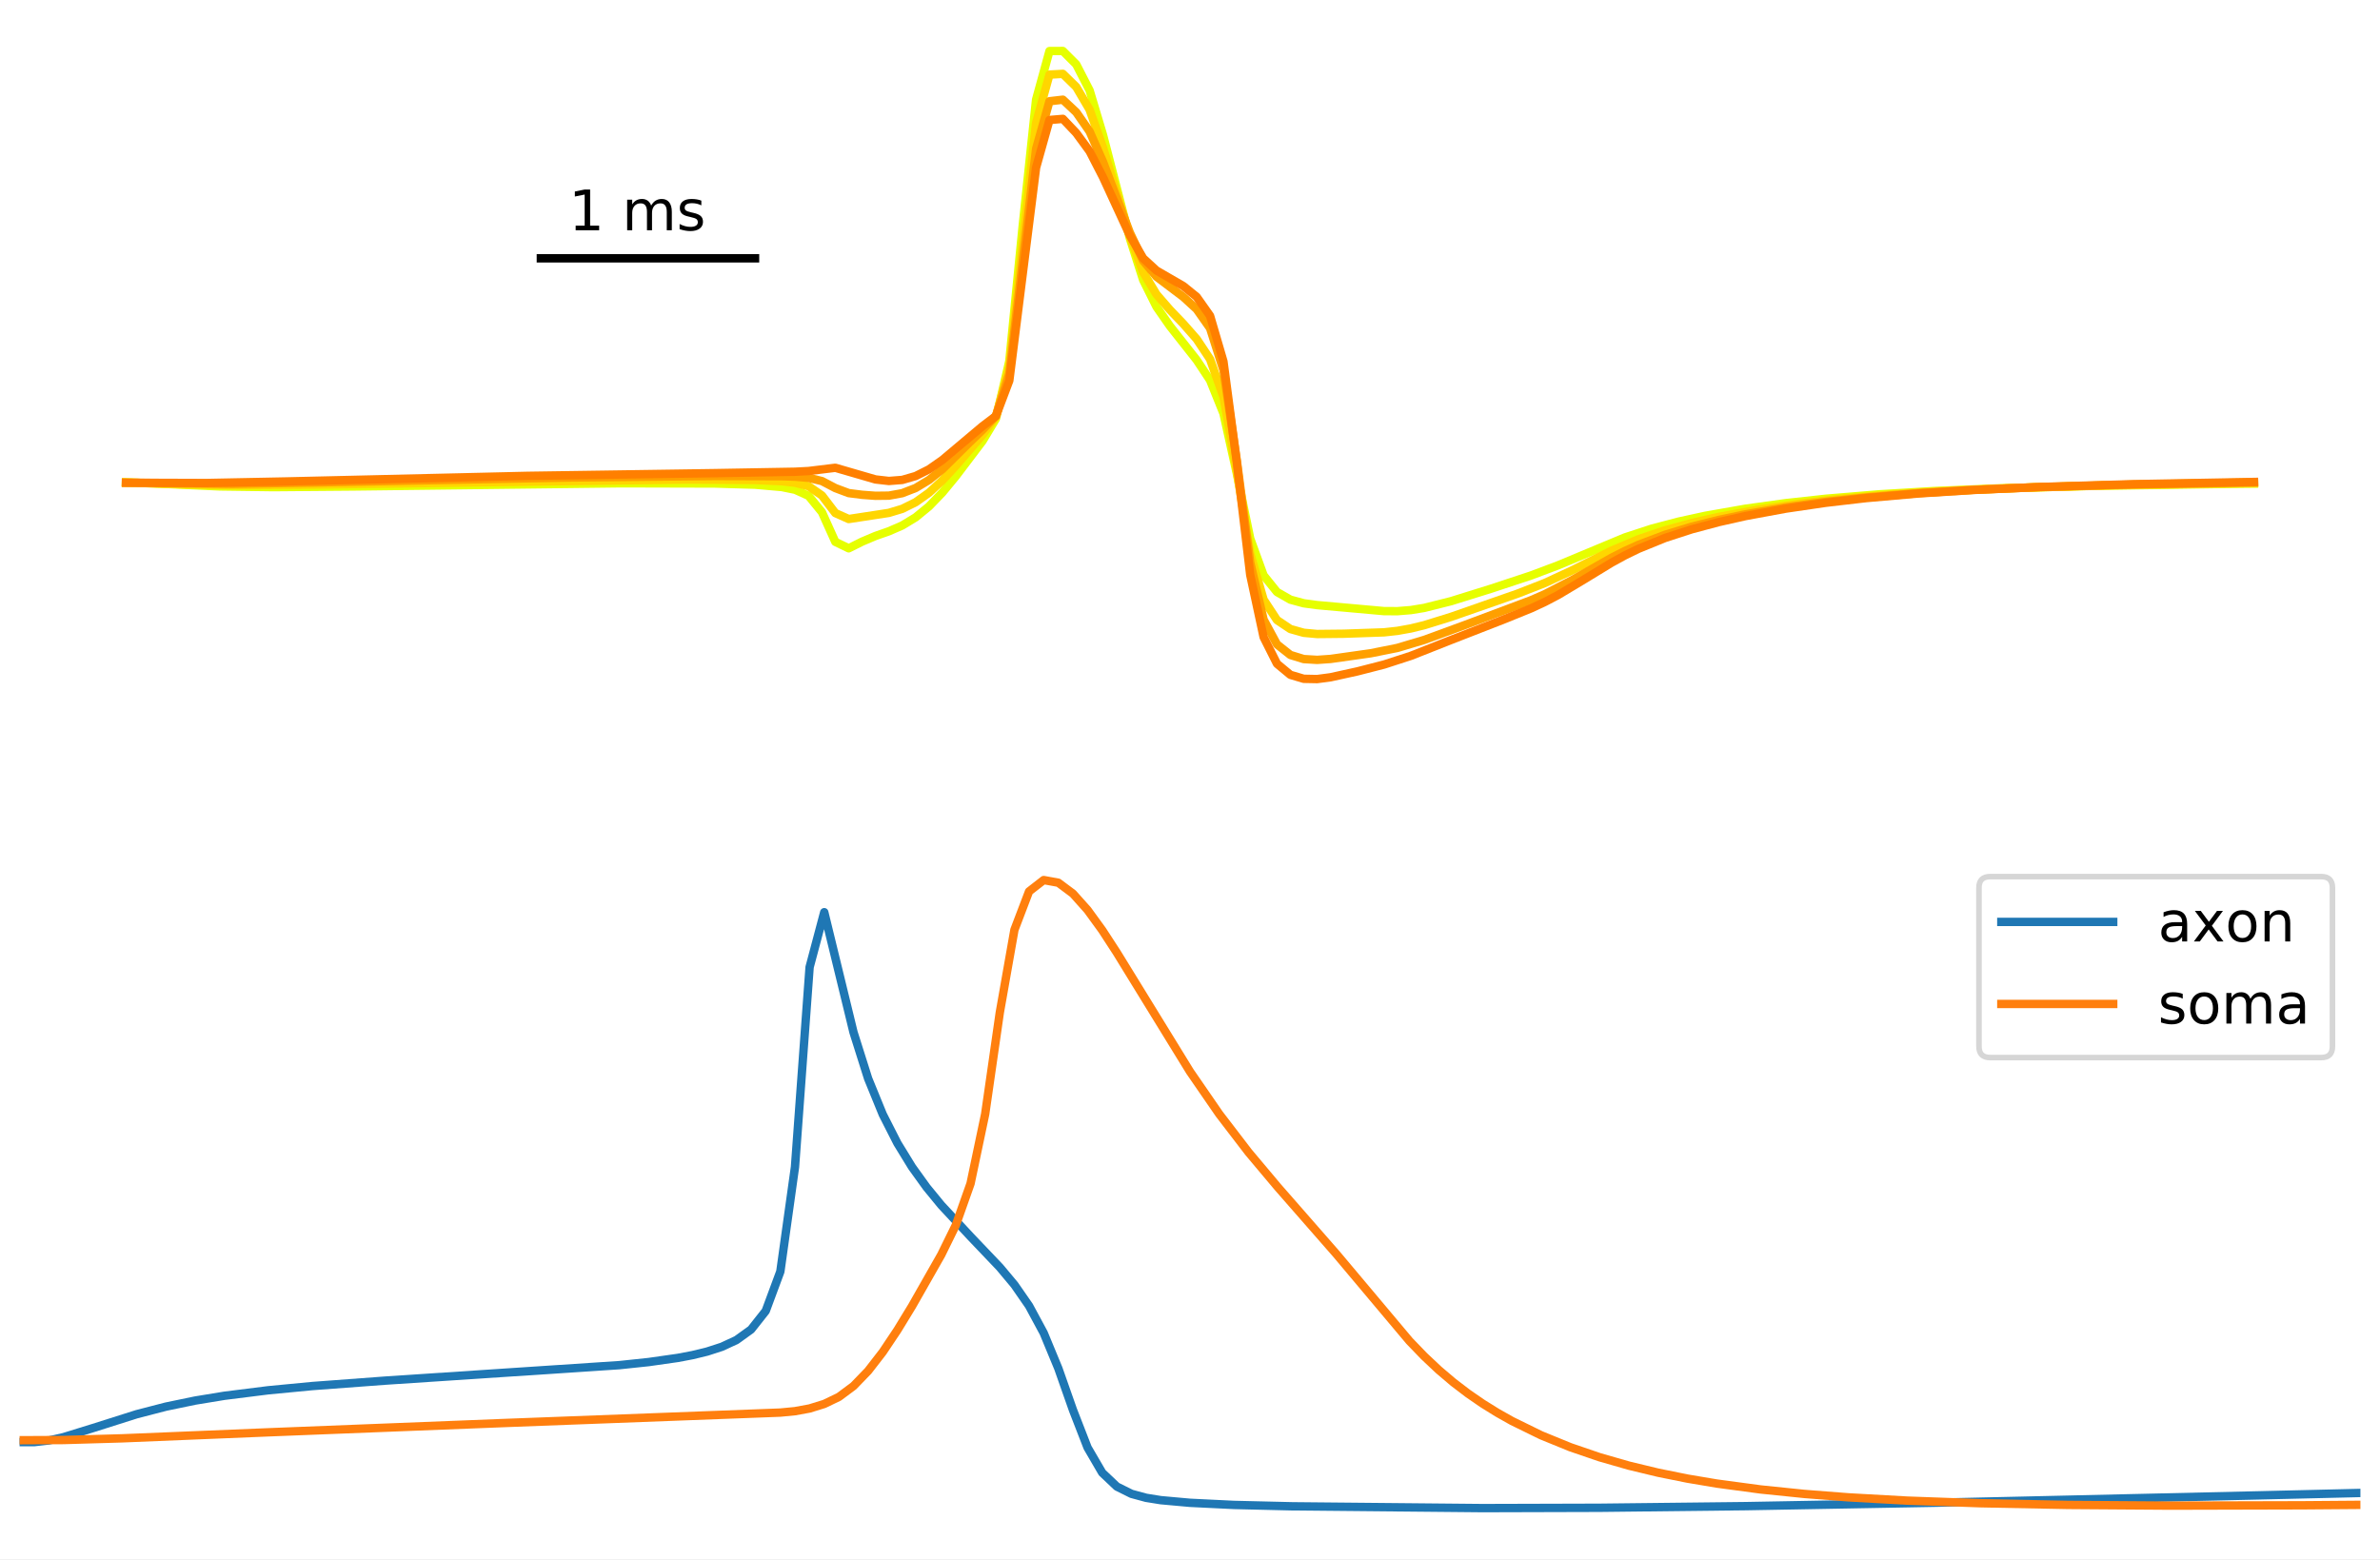
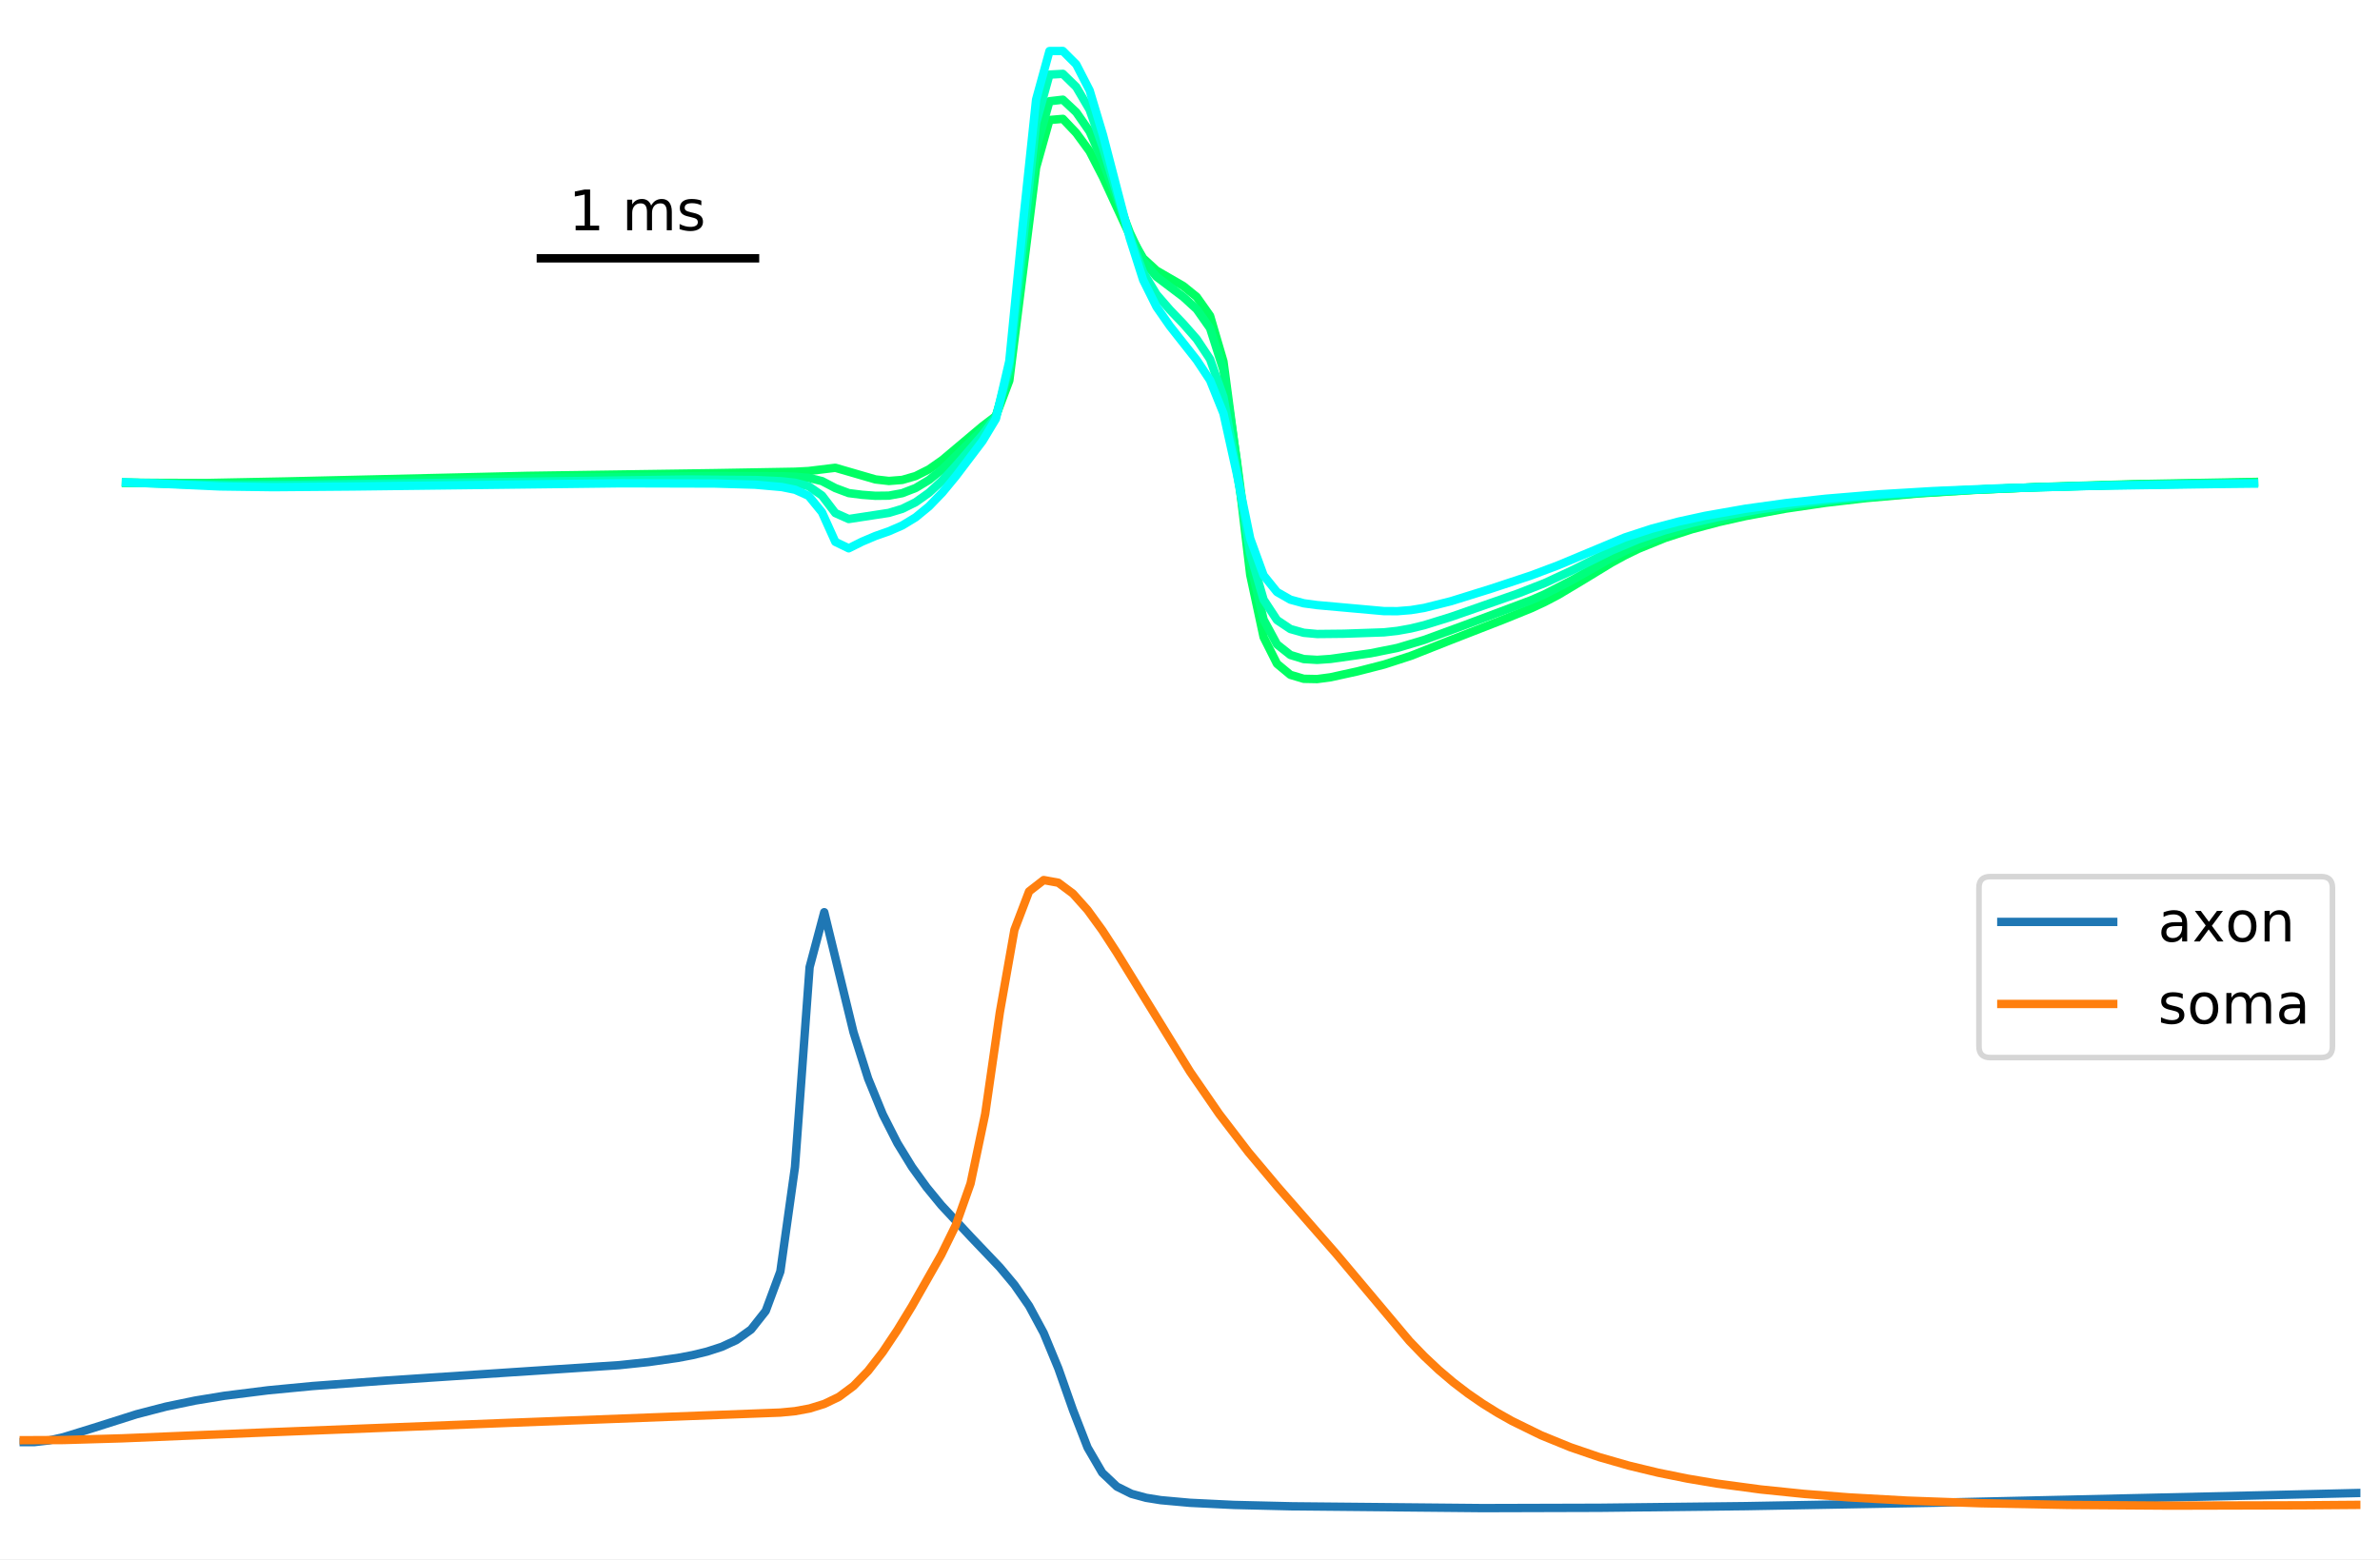
<svg xmlns="http://www.w3.org/2000/svg" xmlns:xlink="http://www.w3.org/1999/xlink" height="278.8pt" version="1.1" viewBox="0 0 425.5 278.8" width="425.5pt">
  <defs>
    <style type="text/css">
*{stroke-linecap:butt;stroke-linejoin:round;}
  </style>
  </defs>
  <g id="figure_1">
    <g id="patch_1">
      <path d="M 0 278.8  L 425.5 278.8  L 425.5 0  L 0 0  z " style="fill:#ffffff;" />
    </g>
    <g id="axes_1">
      <g id="line2d_1">
-         <path clip-path="url(#pff737ef79a)" d="M 22.523 86.265  L 27.308 86.432  L 39.272 86.982  L 48.843 87.112  L 63.2 86.993  L 111.056 86.421  L 127.806 86.464  L 134.984 86.672  L 139.77 87.091  L 142.163 87.579  L 144.555 88.662  L 146.948 91.587  L 149.341 96.892  L 151.734 98.049  L 154.127 96.855  L 156.519 95.842  L 158.912 95.005  L 161.305 93.964  L 163.698 92.512  L 166.09 90.551  L 168.483 88.069  L 170.876 85.165  L 175.662 78.852  L 178.054 74.88  L 180.447 64.561  L 182.84 40.383  L 185.233 17.816  L 187.626 9.129  L 190.018 9.116  L 192.411 11.511  L 194.804 16.163  L 197.197 24.14  L 201.982 42.58  L 204.375 50.063  L 206.768 54.871  L 209.161 58.309  L 213.946 64.378  L 216.339 67.989  L 218.732 73.928  L 221.125 84.731  L 223.518 96.311  L 225.91 102.886  L 228.303 105.861  L 230.696 107.229  L 233.089 107.88  L 235.482 108.204  L 247.446 109.279  L 249.838 109.289  L 252.231 109.096  L 254.624 108.706  L 259.41 107.505  L 266.588 105.268  L 273.766 102.893  L 278.552 101.091  L 290.516 96.103  L 295.301 94.538  L 300.087 93.276  L 304.873 92.235  L 312.051 90.971  L 319.229 89.974  L 326.408 89.184  L 335.979 88.388  L 345.55 87.816  L 357.514 87.321  L 374.264 86.883  L 398.192 86.53  L 402.977 86.482  L 402.977 86.482  " style="fill:none;stroke:#e6ff00;stroke-linecap:square;stroke-width:1.5;" />
+         <path clip-path="url(#p38757d6bb2)" d="M 22.523 86.324  L 36.88 86.372  L 51.236 86.089  L 94.307 85.091  L 127.806 84.605  L 142.163 84.355  L 144.555 84.23  L 149.341 83.647  L 156.519 85.732  L 158.912 86.007  L 161.305 85.82  L 163.698 85.127  L 166.09 83.925  L 168.483 82.252  L 175.662 76.209  L 178.054 74.399  L 180.447 68.055  L 185.233 29.978  L 187.626 21.457  L 190.018 21.256  L 192.411 23.782  L 194.804 27.047  L 197.197 31.697  L 201.982 42.071  L 204.375 46.184  L 206.768 48.383  L 211.554 51.151  L 213.946 53.088  L 216.339 56.479  L 218.732 64.643  L 221.125 82.706  L 223.518 102.805  L 225.91 113.929  L 228.303 118.687  L 230.696 120.671  L 233.089 121.384  L 235.482 121.43  L 237.874 121.112  L 242.66 120.06  L 247.446 118.832  L 252.231 117.28  L 259.41 114.443  L 268.981 110.713  L 273.766 108.771  L 276.159 107.657  L 278.552 106.404  L 283.337 103.536  L 288.123 100.617  L 290.516 99.31  L 292.909 98.143  L 297.694 96.195  L 302.48 94.642  L 307.265 93.364  L 312.051 92.288  L 319.229 90.961  L 326.408 89.907  L 333.586 89.073  L 343.157 88.231  L 352.729 87.621  L 364.693 87.08  L 381.442 86.579  L 402.977 86.181  L 402.977 86.181  " style="fill:none;stroke:#00ff63;stroke-linecap:square;stroke-width:1.5;" />
      </g>
      <g id="line2d_2">
-         <path clip-path="url(#pff737ef79a)" d="M 22.523 86.288  L 32.094 86.584  L 41.665 86.768  L 53.629 86.697  L 123.02 85.744  L 134.984 85.838  L 139.77 86.059  L 142.163 86.33  L 144.555 86.94  L 146.948 88.603  L 149.341 91.744  L 151.734 92.813  L 158.912 91.713  L 161.305 90.991  L 163.698 89.809  L 166.09 88.109  L 168.483 85.903  L 170.876 83.298  L 175.662 77.766  L 178.054 74.535  L 180.447 65.612  L 185.233 21.99  L 187.626 13.339  L 190.018 13.208  L 192.411 15.544  L 194.804 19.613  L 197.197 26.386  L 201.982 42.225  L 204.375 48.683  L 206.768 52.651  L 209.161 55.408  L 211.554 57.907  L 213.946 60.634  L 216.339 64.233  L 218.732 70.977  L 221.125 84.309  L 223.518 98.964  L 225.91 107.231  L 228.303 110.88  L 230.696 112.482  L 233.089 113.156  L 235.482 113.374  L 240.267 113.323  L 247.446 113.074  L 249.838 112.81  L 252.231 112.381  L 254.624 111.797  L 259.41 110.314  L 271.373 106.134  L 276.159 104.265  L 280.945 102.05  L 288.123 98.463  L 292.909 96.438  L 297.694 94.821  L 302.48 93.514  L 307.265 92.432  L 314.444 91.111  L 321.622 90.065  L 328.801 89.236  L 338.372 88.4  L 347.943 87.798  L 359.907 87.272  L 376.657 86.798  L 398.192 86.435  L 402.977 86.377  L 402.977 86.377  " style="fill:none;stroke:#ffd600;stroke-linecap:square;stroke-width:1.5;" />
+         <path clip-path="url(#p38757d6bb2)" d="M 22.523 86.308  L 41.665 86.517  L 56.022 86.286  L 101.485 85.395  L 127.806 85.122  L 139.77 85.159  L 142.163 85.242  L 144.555 85.446  L 146.948 86.025  L 149.341 87.278  L 151.734 88.175  L 154.127 88.48  L 156.519 88.657  L 158.912 88.629  L 161.305 88.191  L 163.698 87.265  L 166.09 85.827  L 168.483 83.904  L 173.269 79.169  L 175.662 76.865  L 178.054 74.35  L 180.447 66.815  L 185.233 26.634  L 187.626 18.104  L 190.018 17.825  L 192.411 20.069  L 194.804 23.506  L 197.197 28.938  L 201.982 41.553  L 204.375 46.625  L 206.768 49.484  L 211.554 53.097  L 213.946 55.289  L 216.339 58.69  L 218.732 66.187  L 221.125 82.373  L 223.518 100.584  L 225.91 110.798  L 228.303 115.227  L 230.696 117.119  L 233.089 117.855  L 235.482 117.998  L 237.874 117.832  L 245.053 116.818  L 249.838 115.858  L 254.624 114.429  L 261.802 111.8  L 273.766 107.314  L 276.159 106.266  L 280.945 103.806  L 288.123 99.733  L 290.516 98.522  L 292.909 97.438  L 297.694 95.624  L 302.48 94.172  L 307.265 92.976  L 312.051 91.968  L 319.229 90.724  L 326.408 89.737  L 333.586 88.957  L 343.157 88.172  L 352.729 87.604  L 364.693 87.102  L 381.442 86.64  L 402.977 86.274  L 402.977 86.274  " style="fill:none;stroke:#00ff7d;stroke-linecap:square;stroke-width:1.5;" />
      </g>
      <g id="line2d_3">
-         <path clip-path="url(#pff737ef79a)" d="M 22.523 86.308  L 41.665 86.517  L 56.022 86.286  L 101.485 85.395  L 127.806 85.122  L 139.77 85.159  L 142.163 85.242  L 144.555 85.446  L 146.948 86.025  L 149.341 87.278  L 151.734 88.175  L 154.127 88.48  L 156.519 88.657  L 158.912 88.629  L 161.305 88.191  L 163.698 87.265  L 166.09 85.827  L 168.483 83.904  L 173.269 79.169  L 175.662 76.865  L 178.054 74.35  L 180.447 66.815  L 185.233 26.634  L 187.626 18.104  L 190.018 17.825  L 192.411 20.069  L 194.804 23.506  L 197.197 28.938  L 201.982 41.553  L 204.375 46.625  L 206.768 49.484  L 211.554 53.097  L 213.946 55.289  L 216.339 58.69  L 218.732 66.187  L 221.125 82.373  L 223.518 100.584  L 225.91 110.798  L 228.303 115.227  L 230.696 117.119  L 233.089 117.855  L 235.482 117.998  L 237.874 117.832  L 245.053 116.818  L 249.838 115.858  L 254.624 114.429  L 261.802 111.8  L 273.766 107.314  L 276.159 106.266  L 280.945 103.806  L 288.123 99.733  L 290.516 98.522  L 292.909 97.438  L 297.694 95.624  L 302.48 94.172  L 307.265 92.976  L 312.051 91.968  L 319.229 90.724  L 326.408 89.737  L 333.586 88.957  L 343.157 88.172  L 352.729 87.604  L 364.693 87.102  L 381.442 86.64  L 402.977 86.274  L 402.977 86.274  " style="fill:none;stroke:#ffa000;stroke-linecap:square;stroke-width:1.5;" />
+         <path clip-path="url(#p38757d6bb2)" d="M 22.523 86.288  L 32.094 86.584  L 41.665 86.768  L 53.629 86.697  L 123.02 85.744  L 134.984 85.838  L 139.77 86.059  L 142.163 86.33  L 144.555 86.94  L 146.948 88.603  L 149.341 91.744  L 151.734 92.813  L 158.912 91.713  L 161.305 90.991  L 163.698 89.809  L 166.09 88.109  L 168.483 85.903  L 170.876 83.298  L 175.662 77.766  L 178.054 74.535  L 180.447 65.612  L 185.233 21.99  L 187.626 13.339  L 190.018 13.208  L 192.411 15.544  L 194.804 19.613  L 197.197 26.386  L 201.982 42.225  L 204.375 48.683  L 206.768 52.651  L 209.161 55.408  L 211.554 57.907  L 213.946 60.634  L 216.339 64.233  L 218.732 70.977  L 221.125 84.309  L 223.518 98.964  L 225.91 107.231  L 228.303 110.88  L 230.696 112.482  L 233.089 113.156  L 235.482 113.374  L 240.267 113.323  L 247.446 113.074  L 249.838 112.81  L 252.231 112.381  L 254.624 111.797  L 259.41 110.314  L 271.373 106.134  L 276.159 104.265  L 280.945 102.05  L 288.123 98.463  L 292.909 96.438  L 297.694 94.821  L 302.48 93.514  L 307.265 92.432  L 314.444 91.111  L 321.622 90.065  L 328.801 89.236  L 338.372 88.4  L 347.943 87.798  L 359.907 87.272  L 376.657 86.798  L 398.192 86.435  L 402.977 86.377  L 402.977 86.377  " style="fill:none;stroke:#00ffbb;stroke-linecap:square;stroke-width:1.5;" />
      </g>
      <g id="line2d_4">
-         <path clip-path="url(#pff737ef79a)" d="M 22.523 86.324  L 36.88 86.372  L 51.236 86.089  L 94.307 85.091  L 127.806 84.605  L 142.163 84.355  L 144.555 84.23  L 149.341 83.647  L 156.519 85.732  L 158.912 86.007  L 161.305 85.82  L 163.698 85.127  L 166.09 83.925  L 168.483 82.252  L 175.662 76.209  L 178.054 74.399  L 180.447 68.055  L 185.233 29.978  L 187.626 21.457  L 190.018 21.256  L 192.411 23.782  L 194.804 27.047  L 197.197 31.697  L 201.982 42.071  L 204.375 46.184  L 206.768 48.383  L 211.554 51.151  L 213.946 53.088  L 216.339 56.479  L 218.732 64.643  L 221.125 82.706  L 223.518 102.805  L 225.91 113.929  L 228.303 118.687  L 230.696 120.671  L 233.089 121.384  L 235.482 121.43  L 237.874 121.112  L 242.66 120.06  L 247.446 118.832  L 252.231 117.28  L 259.41 114.443  L 268.981 110.713  L 273.766 108.771  L 276.159 107.657  L 278.552 106.404  L 283.337 103.536  L 288.123 100.617  L 290.516 99.31  L 292.909 98.143  L 297.694 96.195  L 302.48 94.642  L 307.265 93.364  L 312.051 92.288  L 319.229 90.961  L 326.408 89.907  L 333.586 89.073  L 343.157 88.231  L 352.729 87.621  L 364.693 87.08  L 381.442 86.579  L 402.977 86.181  L 402.977 86.181  " style="fill:none;stroke:#ff7f00;stroke-linecap:square;stroke-width:1.5;" />
+         <path clip-path="url(#p38757d6bb2)" d="M 22.523 86.265  L 27.308 86.432  L 39.272 86.982  L 48.843 87.112  L 63.2 86.993  L 111.056 86.421  L 127.806 86.464  L 134.984 86.672  L 139.77 87.091  L 142.163 87.579  L 144.555 88.662  L 146.948 91.587  L 149.341 96.892  L 151.734 98.049  L 154.127 96.855  L 156.519 95.842  L 158.912 95.005  L 161.305 93.964  L 163.698 92.512  L 166.09 90.551  L 168.483 88.069  L 170.876 85.165  L 175.662 78.852  L 178.054 74.88  L 180.447 64.561  L 182.84 40.383  L 185.233 17.816  L 187.626 9.129  L 190.018 9.116  L 192.411 11.511  L 194.804 16.163  L 197.197 24.14  L 201.982 42.58  L 204.375 50.063  L 206.768 54.871  L 209.161 58.309  L 213.946 64.378  L 216.339 67.989  L 218.732 73.928  L 221.125 84.731  L 223.518 96.311  L 225.91 102.886  L 228.303 105.861  L 230.696 107.229  L 233.089 107.88  L 235.482 108.204  L 247.446 109.279  L 249.838 109.289  L 252.231 109.096  L 254.624 108.706  L 259.41 107.505  L 266.588 105.268  L 273.766 102.893  L 278.552 101.091  L 290.516 96.103  L 295.301 94.538  L 300.087 93.276  L 304.873 92.235  L 312.051 90.971  L 319.229 89.974  L 326.408 89.184  L 335.979 88.388  L 345.55 87.816  L 357.514 87.321  L 374.264 86.883  L 398.192 86.53  L 402.977 86.482  L 402.977 86.482  " style="fill:none;stroke:#00fffa;stroke-linecap:square;stroke-width:1.5;" />
      </g>
      <g id="line2d_5">
-         <path clip-path="url(#pff737ef79a)" d="M 96.699 46.19  L 134.984 46.19  " style="fill:none;stroke:#000000;stroke-linecap:square;stroke-width:1.5;" />
+         <path clip-path="url(#p38757d6bb2)" d="M 96.699 46.19  L 134.984 46.19  " style="fill:none;stroke:#000000;stroke-linecap:square;stroke-width:1.5;" />
      </g>
      <g id="text_1">
        <defs>
          <path d="M 12.406 8.297  L 28.516 8.297  L 28.516 63.922  L 10.984 60.406  L 10.984 69.391  L 28.422 72.906  L 38.281 72.906  L 38.281 8.297  L 54.391 8.297  L 54.391 0  L 12.406 0  z " id="DejaVuSans-31" />
          <path id="DejaVuSans-20" />
          <path d="M 52 44.188  Q 55.375 50.25 60.062 53.125  Q 64.75 56 71.094 56  Q 79.641 56 84.281 50.016  Q 88.922 44.047 88.922 33.016  L 88.922 0  L 79.891 0  L 79.891 32.719  Q 79.891 40.578 77.094 44.375  Q 74.312 48.188 68.609 48.188  Q 61.625 48.188 57.562 43.547  Q 53.516 38.922 53.516 30.906  L 53.516 0  L 44.484 0  L 44.484 32.719  Q 44.484 40.625 41.703 44.406  Q 38.922 48.188 33.109 48.188  Q 26.219 48.188 22.156 43.531  Q 18.109 38.875 18.109 30.906  L 18.109 0  L 9.078 0  L 9.078 54.688  L 18.109 54.688  L 18.109 46.188  Q 21.188 51.219 25.484 53.609  Q 29.781 56 35.688 56  Q 41.656 56 45.828 52.969  Q 50 49.953 52 44.188  z " id="DejaVuSans-6d" />
          <path d="M 44.281 53.078  L 44.281 44.578  Q 40.484 46.531 36.375 47.5  Q 32.281 48.484 27.875 48.484  Q 21.188 48.484 17.844 46.438  Q 14.5 44.391 14.5 40.281  Q 14.5 37.156 16.891 35.375  Q 19.281 33.594 26.516 31.984  L 29.594 31.297  Q 39.156 29.25 43.188 25.516  Q 47.219 21.781 47.219 15.094  Q 47.219 7.469 41.188 3.016  Q 35.156 -1.422 24.609 -1.422  Q 20.219 -1.422 15.453 -0.562  Q 10.688 0.297 5.422 2  L 5.422 11.281  Q 10.406 8.688 15.234 7.391  Q 20.062 6.109 24.812 6.109  Q 31.156 6.109 34.562 8.281  Q 37.984 10.453 37.984 14.406  Q 37.984 18.062 35.516 20.016  Q 33.062 21.969 24.703 23.781  L 21.578 24.516  Q 13.234 26.266 9.516 29.906  Q 5.812 33.547 5.812 39.891  Q 5.812 47.609 11.281 51.797  Q 16.75 56 26.812 56  Q 31.781 56 36.172 55.266  Q 40.578 54.547 44.281 53.078  z " id="DejaVuSans-73" />
        </defs>
        <g transform="translate(101.6764 41.18104)scale(0.1 -0.1)">
          <use xlink:href="#DejaVuSans-31" />
          <use x="63.623" xlink:href="#DejaVuSans-20" />
          <use x="95.41" xlink:href="#DejaVuSans-6d" />
          <use x="192.822" xlink:href="#DejaVuSans-73" />
        </g>
      </g>
    </g>
    <g id="axes_2">
      <g id="line2d_6">
-         <path clip-path="url(#p135d07c12a)" d="M -1 257.876  L 6.116 257.877  L 8.731 257.579  L 11.347 256.996  L 16.578 255.379  L 24.425 252.891  L 29.656 251.535  L 34.888 250.45  L 40.119 249.591  L 47.966 248.606  L 55.812 247.855  L 68.891 246.881  L 110.741 244.114  L 115.972 243.562  L 121.203 242.816  L 123.819 242.318  L 126.434 241.683  L 129.05 240.833  L 131.666 239.621  L 134.281 237.74  L 136.897 234.426  L 139.512 227.371  L 142.128 208.687  L 144.744 172.944  L 147.359 163.12  L 152.591 184.594  L 155.206 192.869  L 157.822 199.275  L 160.438 204.422  L 163.053 208.686  L 165.669 212.319  L 168.284 215.508  L 173.516 221.127  L 178.747 226.618  L 181.363 229.746  L 183.978 233.518  L 186.594 238.367  L 189.209 244.692  L 191.825 252.126  L 194.441 258.86  L 197.056 263.348  L 199.672 265.826  L 202.287 267.127  L 204.903 267.837  L 207.519 268.257  L 212.75 268.73  L 220.597 269.11  L 231.059 269.357  L 265.062 269.678  L 285.988 269.619  L 312.144 269.327  L 346.147 268.712  L 403.691 267.403  L 422 266.968  L 422 266.968  " style="fill:none;stroke:#1f77b4;stroke-linecap:square;stroke-width:1.5;" />
+         <path clip-path="url(#p64ce84ee8a)" d="M -1 257.876  L 6.116 257.877  L 8.731 257.579  L 11.347 256.996  L 16.578 255.379  L 24.425 252.891  L 29.656 251.535  L 34.888 250.45  L 40.119 249.591  L 47.966 248.606  L 55.812 247.855  L 68.891 246.881  L 110.741 244.114  L 115.972 243.562  L 121.203 242.816  L 123.819 242.318  L 126.434 241.683  L 129.05 240.833  L 131.666 239.621  L 134.281 237.74  L 136.897 234.426  L 139.512 227.371  L 142.128 208.687  L 144.744 172.944  L 147.359 163.12  L 152.591 184.594  L 155.206 192.869  L 157.822 199.275  L 160.438 204.422  L 163.053 208.686  L 165.669 212.319  L 168.284 215.508  L 173.516 221.127  L 178.747 226.618  L 181.363 229.746  L 183.978 233.518  L 186.594 238.367  L 189.209 244.692  L 191.825 252.126  L 194.441 258.86  L 197.056 263.348  L 199.672 265.826  L 202.287 267.127  L 204.903 267.837  L 207.519 268.257  L 212.75 268.73  L 220.597 269.11  L 231.059 269.357  L 265.062 269.678  L 285.988 269.619  L 312.144 269.327  L 346.147 268.712  L 403.691 267.403  L 422 266.968  L 422 266.968  " style="fill:none;stroke:#1f77b4;stroke-linecap:square;stroke-width:1.5;" />
      </g>
      <g id="line2d_7">
-         <path clip-path="url(#p135d07c12a)" d="M -1 257.563  L 11.347 257.505  L 21.809 257.202  L 47.966 256.125  L 89.816 254.476  L 139.512 252.596  L 142.128 252.344  L 144.744 251.864  L 147.359 251.053  L 149.975 249.793  L 152.591 247.849  L 155.206 245.143  L 157.822 241.765  L 160.438 237.849  L 163.053 233.565  L 168.284 224.367  L 170.9 219.039  L 173.516 211.643  L 176.131 199.211  L 178.747 181.051  L 181.363 166.263  L 183.978 159.402  L 186.594 157.37  L 189.209 157.847  L 191.825 159.8  L 194.441 162.731  L 197.056 166.328  L 199.672 170.354  L 212.75 191.621  L 217.981 199.213  L 223.213 206.043  L 228.444 212.27  L 238.906 224.23  L 251.984 239.794  L 254.6 242.507  L 257.216 244.97  L 259.831 247.19  L 262.447 249.188  L 265.062 250.989  L 267.678 252.617  L 270.294 254.092  L 275.525 256.656  L 280.756 258.793  L 285.988 260.584  L 291.219 262.087  L 296.45 263.347  L 301.681 264.403  L 306.913 265.286  L 314.759 266.342  L 322.606 267.145  L 330.453 267.753  L 340.916 268.336  L 353.994 268.804  L 369.688 269.109  L 387.997 269.237  L 411.538 269.177  L 422 269.096  L 422 269.096  " style="fill:none;stroke:#ff7f0e;stroke-linecap:square;stroke-width:1.5;" />
+         <path clip-path="url(#p64ce84ee8a)" d="M -1 257.563  L 11.347 257.505  L 21.809 257.202  L 47.966 256.125  L 89.816 254.476  L 139.512 252.596  L 142.128 252.344  L 144.744 251.864  L 147.359 251.053  L 149.975 249.793  L 152.591 247.849  L 155.206 245.143  L 157.822 241.765  L 160.438 237.849  L 163.053 233.565  L 168.284 224.367  L 170.9 219.039  L 173.516 211.643  L 176.131 199.211  L 178.747 181.051  L 181.363 166.263  L 183.978 159.402  L 186.594 157.37  L 189.209 157.847  L 191.825 159.8  L 194.441 162.731  L 197.056 166.328  L 199.672 170.354  L 212.75 191.621  L 217.981 199.213  L 223.213 206.043  L 228.444 212.27  L 238.906 224.23  L 251.984 239.794  L 254.6 242.507  L 257.216 244.97  L 259.831 247.19  L 262.447 249.188  L 265.062 250.989  L 267.678 252.617  L 270.294 254.092  L 275.525 256.656  L 280.756 258.793  L 285.988 260.584  L 291.219 262.087  L 296.45 263.347  L 301.681 264.403  L 306.913 265.286  L 314.759 266.342  L 322.606 267.145  L 330.453 267.753  L 340.916 268.336  L 353.994 268.804  L 369.688 269.109  L 387.997 269.237  L 411.538 269.177  L 422 269.096  L 422 269.096  " style="fill:none;stroke:#ff7f0e;stroke-linecap:square;stroke-width:1.5;" />
      </g>
      <g id="legend_1">
        <g id="patch_2">
          <path d="M 355.803 189.111  L 415 189.111  Q 417 189.111 417 187.111  L 417 158.755  Q 417 156.755 415 156.755  L 355.803 156.755  Q 353.803 156.755 353.803 158.755  L 353.803 187.111  Q 353.803 189.111 355.803 189.111  z " style="fill:#ffffff;opacity:0.8;stroke:#cccccc;stroke-linejoin:miter;" />
        </g>
        <g id="line2d_8">
          <path d="M 357.803 164.853  L 377.803 164.853  " style="fill:none;stroke:#1f77b4;stroke-linecap:square;stroke-width:1.5;" />
        </g>
        <g id="line2d_9" />
        <g id="text_2">
          <defs>
            <path d="M 34.281 27.484  Q 23.391 27.484 19.188 25  Q 14.984 22.516 14.984 16.5  Q 14.984 11.719 18.141 8.906  Q 21.297 6.109 26.703 6.109  Q 34.188 6.109 38.703 11.406  Q 43.219 16.703 43.219 25.484  L 43.219 27.484  z M 52.203 31.203  L 52.203 0  L 43.219 0  L 43.219 8.297  Q 40.141 3.328 35.547 0.953  Q 30.953 -1.422 24.312 -1.422  Q 15.922 -1.422 10.953 3.297  Q 6 8.016 6 15.922  Q 6 25.141 12.172 29.828  Q 18.359 34.516 30.609 34.516  L 43.219 34.516  L 43.219 35.406  Q 43.219 41.609 39.141 45  Q 35.062 48.391 27.688 48.391  Q 23 48.391 18.547 47.266  Q 14.109 46.141 10.016 43.891  L 10.016 52.203  Q 14.938 54.109 19.578 55.047  Q 24.219 56 28.609 56  Q 40.484 56 46.344 49.844  Q 52.203 43.703 52.203 31.203  z " id="DejaVuSans-61" />
            <path d="M 54.891 54.688  L 35.109 28.078  L 55.906 0  L 45.312 0  L 29.391 21.484  L 13.484 0  L 2.875 0  L 24.125 28.609  L 4.688 54.688  L 15.281 54.688  L 29.781 35.203  L 44.281 54.688  z " id="DejaVuSans-78" />
            <path d="M 30.609 48.391  Q 23.391 48.391 19.188 42.75  Q 14.984 37.109 14.984 27.297  Q 14.984 17.484 19.156 11.844  Q 23.344 6.203 30.609 6.203  Q 37.797 6.203 41.984 11.859  Q 46.188 17.531 46.188 27.297  Q 46.188 37.016 41.984 42.703  Q 37.797 48.391 30.609 48.391  z M 30.609 56  Q 42.328 56 49.016 48.375  Q 55.719 40.766 55.719 27.297  Q 55.719 13.875 49.016 6.219  Q 42.328 -1.422 30.609 -1.422  Q 18.844 -1.422 12.172 6.219  Q 5.516 13.875 5.516 27.297  Q 5.516 40.766 12.172 48.375  Q 18.844 56 30.609 56  z " id="DejaVuSans-6f" />
            <path d="M 54.891 33.016  L 54.891 0  L 45.906 0  L 45.906 32.719  Q 45.906 40.484 42.875 44.328  Q 39.844 48.188 33.797 48.188  Q 26.516 48.188 22.312 43.547  Q 18.109 38.922 18.109 30.906  L 18.109 0  L 9.078 0  L 9.078 54.688  L 18.109 54.688  L 18.109 46.188  Q 21.344 51.125 25.703 53.562  Q 30.078 56 35.797 56  Q 45.219 56 50.047 50.172  Q 54.891 44.344 54.891 33.016  z " id="DejaVuSans-6e" />
          </defs>
          <g transform="translate(385.8031 168.353)scale(0.1 -0.1)">
            <use xlink:href="#DejaVuSans-61" />
            <use x="61.279" xlink:href="#DejaVuSans-78" />
            <use x="120.412" xlink:href="#DejaVuSans-6f" />
            <use x="181.594" xlink:href="#DejaVuSans-6e" />
          </g>
        </g>
        <g id="line2d_10">
          <path d="M 357.803 179.531  L 377.803 179.531  " style="fill:none;stroke:#ff7f0e;stroke-linecap:square;stroke-width:1.5;" />
        </g>
        <g id="line2d_11" />
        <g id="text_3">
          <g transform="translate(385.8031 183.0311)scale(0.1 -0.1)">
            <use xlink:href="#DejaVuSans-73" />
            <use x="52.1" xlink:href="#DejaVuSans-6f" />
            <use x="113.281" xlink:href="#DejaVuSans-6d" />
            <use x="210.693" xlink:href="#DejaVuSans-61" />
          </g>
        </g>
      </g>
    </g>
  </g>
  <defs>
-     <clipPath id="pff737ef79a">
+     <clipPath id="p38757d6bb2">
      <rect height="123.545" width="418.5" x="3.5" y="3.5" />
    </clipPath>
-     <clipPath id="p135d07c12a">
+     <clipPath id="p64ce84ee8a">
      <rect height="123.545" width="418.5" x="3.5" y="151.755" />
    </clipPath>
  </defs>
</svg>
